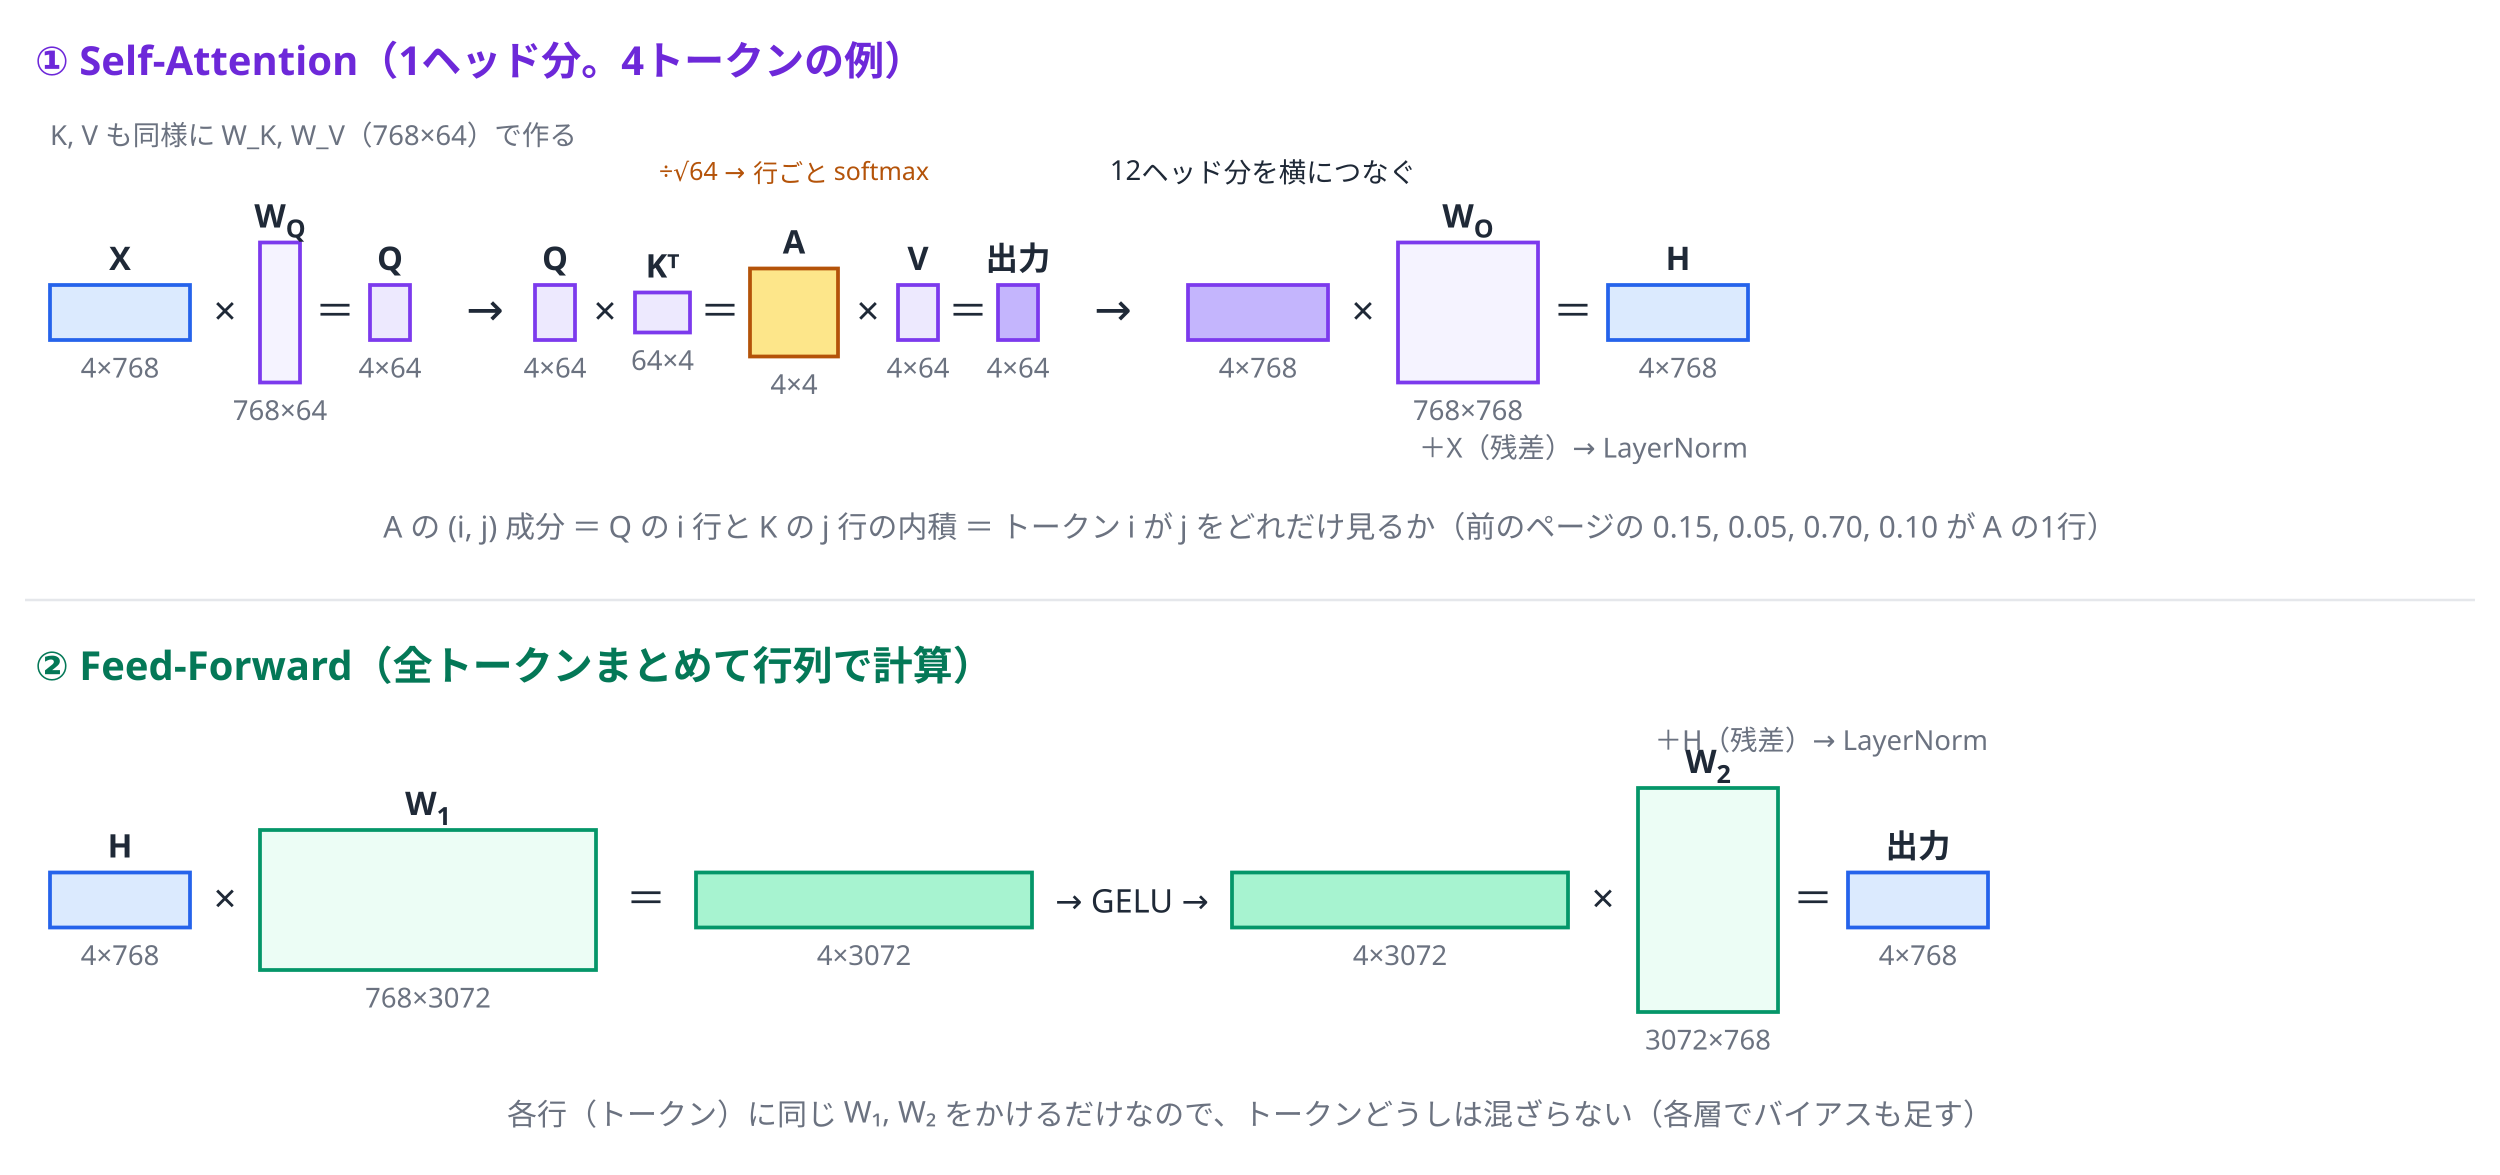
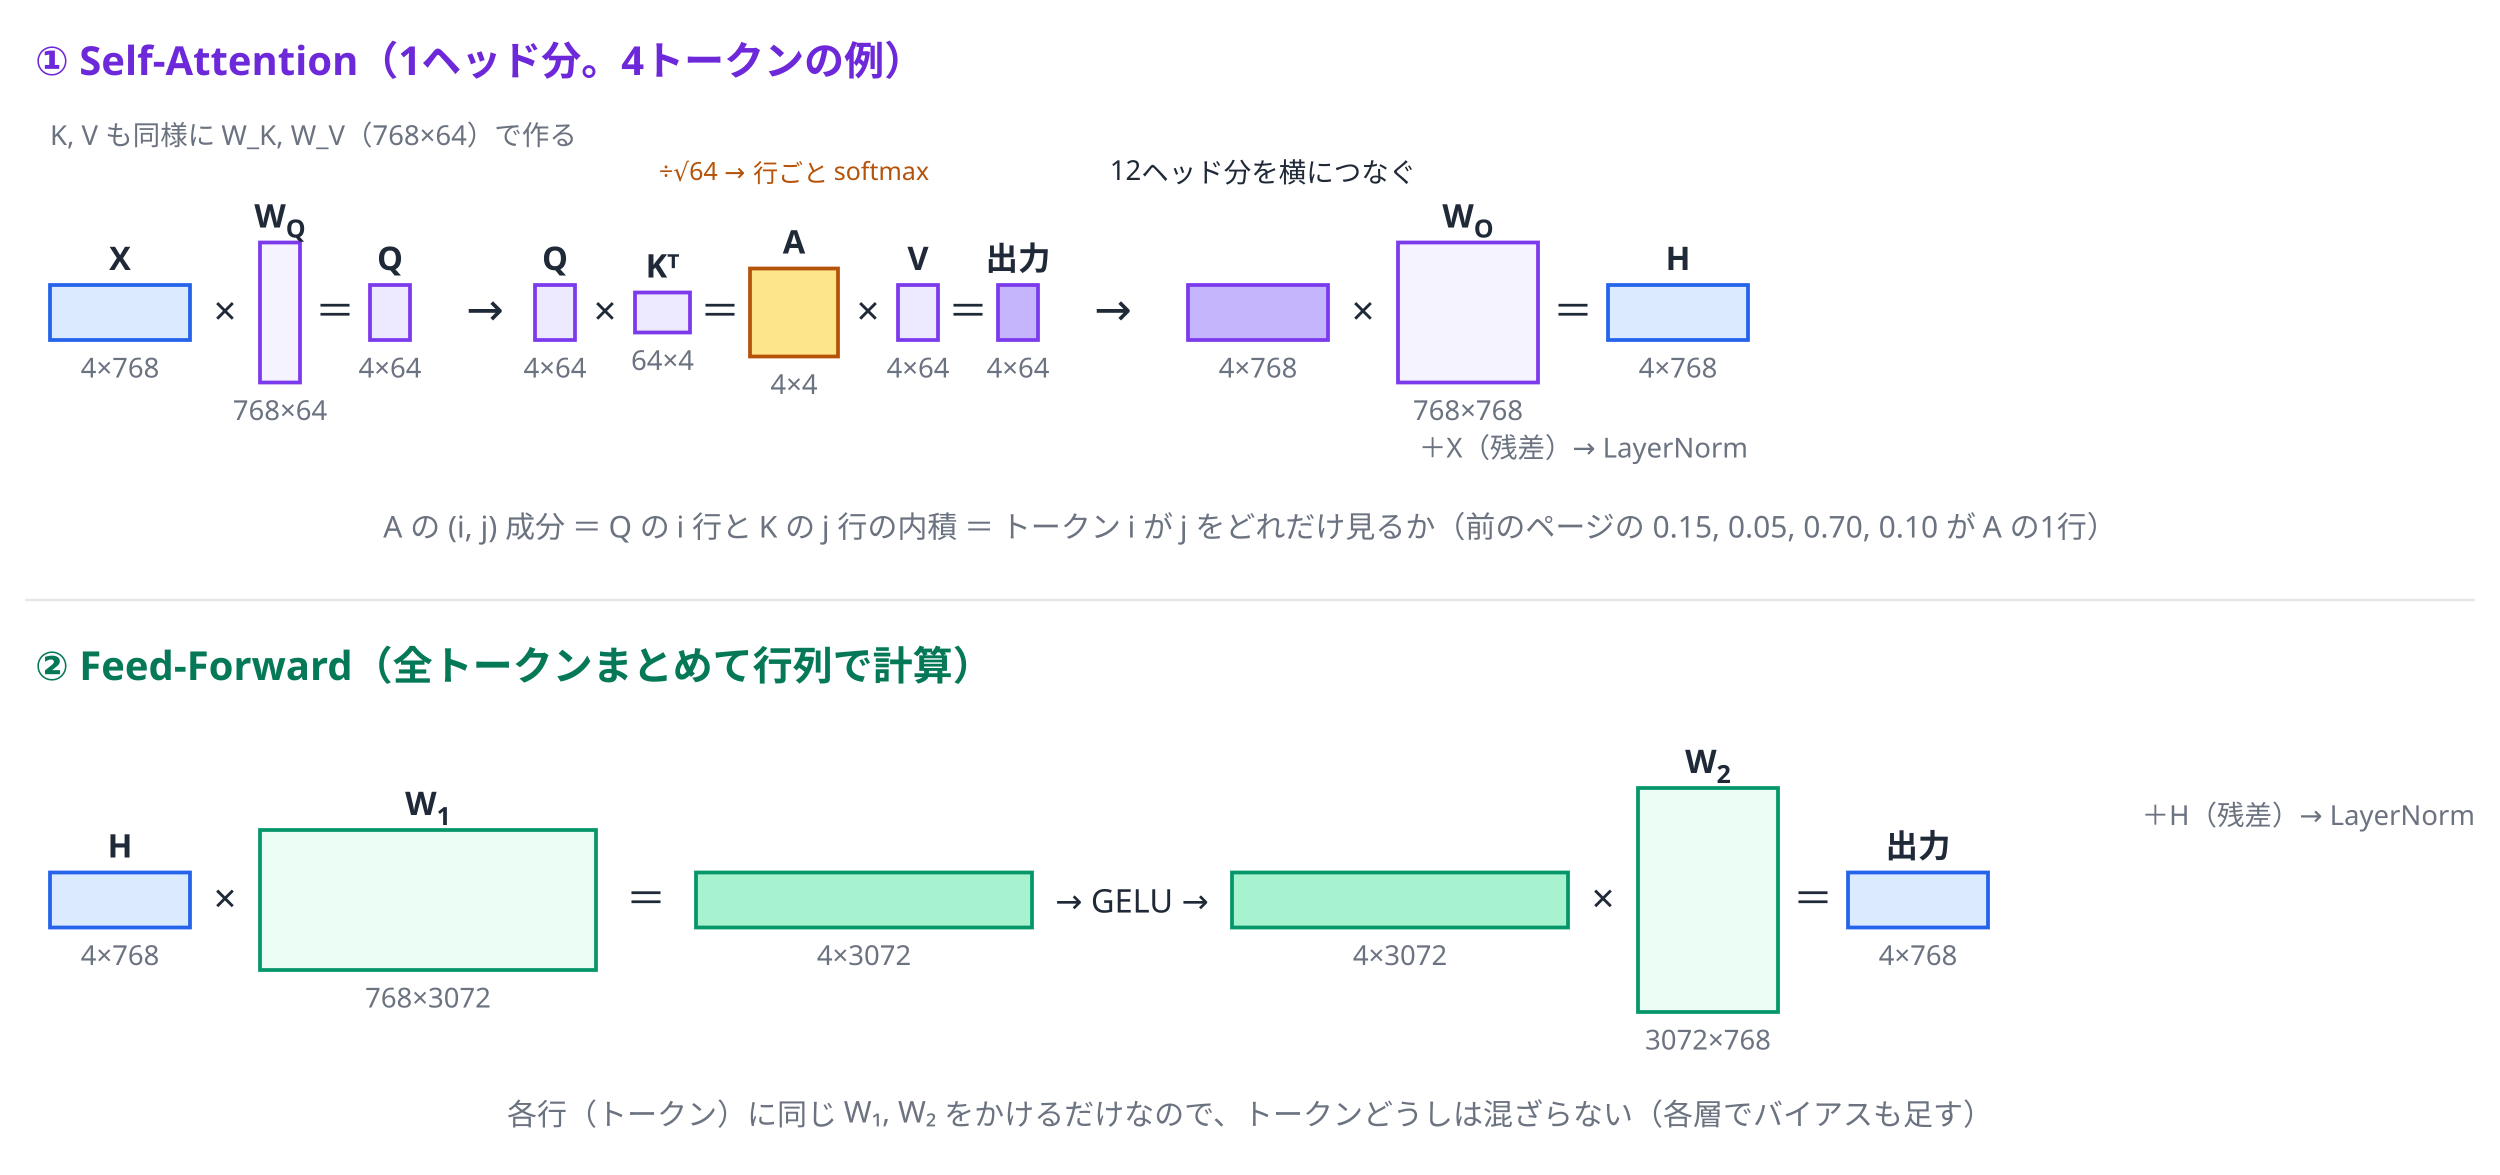
<svg xmlns="http://www.w3.org/2000/svg" viewBox="0 0 1000 470" width="1000" height="470" font-family="Noto Sans JP, sans-serif" font-size="13" fill="#1f2937">
  <rect width="1000" height="470" fill="#fff" />
  <text x="14" y="30" font-size="16" font-weight="bold" fill="#6d28d9">① Self-Attention（1ヘッド分。4トークンの例）</text>
  <rect x="20" y="114.0" width="56" height="22" fill="#dbeafe" stroke="#2563eb" stroke-width="1.5" />
  <text x="48.0" y="108.0" text-anchor="middle" font-weight="bold" font-size="13">X</text>
  <text x="48.0" y="151.0" text-anchor="middle" font-size="11" fill="#6b7280">4×768</text>
  <text x="90" y="130" text-anchor="middle" font-size="16">×</text>
  <rect x="104" y="97.0" width="16" height="56" fill="#f5f3ff" stroke="#7c3aed" stroke-width="1.5" />
  <text x="112.0" y="91.0" text-anchor="middle" font-weight="bold" font-size="13">W<tspan dy="4" font-size="10">Q</tspan>
  </text>
  <text x="112.0" y="168.0" text-anchor="middle" font-size="11" fill="#6b7280">768×64</text>
  <text x="134" y="130" text-anchor="middle" font-size="16">＝</text>
  <rect x="148" y="114.0" width="16" height="22" fill="#ede9fe" stroke="#7c3aed" stroke-width="1.5" />
  <text x="156.0" y="108.0" text-anchor="middle" font-weight="bold" font-size="13">Q</text>
  <text x="156.0" y="151.0" text-anchor="middle" font-size="11" fill="#6b7280">4×64</text>
  <text x="20" y="58" font-size="11" fill="#6b7280">K, V も同様に W_K, W_V（768×64）で作る</text>
  <text x="194" y="130" text-anchor="middle" font-size="18">→</text>
  <rect x="214" y="114.0" width="16" height="22" fill="#ede9fe" stroke="#7c3aed" stroke-width="1.5" />
  <text x="222.0" y="108.0" text-anchor="middle" font-weight="bold" font-size="13">Q</text>
  <text x="222.0" y="151.0" text-anchor="middle" font-size="11" fill="#6b7280">4×64</text>
  <text x="242" y="130" text-anchor="middle" font-size="16">×</text>
  <rect x="254" y="117.0" width="22" height="16" fill="#ede9fe" stroke="#7c3aed" stroke-width="1.5" />
  <text x="265.0" y="111.0" text-anchor="middle" font-weight="bold" font-size="13">Kᵀ</text>
  <text x="265.0" y="148.0" text-anchor="middle" font-size="11" fill="#6b7280">64×4</text>
  <text x="288" y="130" text-anchor="middle" font-size="16">＝</text>
  <rect x="300" y="107.4" width="35.2" height="35.2" fill="#fde68a" stroke="#b45309" stroke-width="1.5" />
  <text x="317.6" y="101.4" text-anchor="middle" font-weight="bold" font-size="13">A</text>
  <text x="317.6" y="157.6" text-anchor="middle" font-size="11" fill="#6b7280">4×4</text>
  <text x="317.6" y="72" text-anchor="middle" font-size="10" fill="#b45309">÷√64 → 行ごと softmax</text>
  <text x="347.2" y="130" text-anchor="middle" font-size="16">×</text>
  <rect x="359.2" y="114.0" width="16" height="22" fill="#ede9fe" stroke="#7c3aed" stroke-width="1.5" />
  <text x="367.2" y="108.0" text-anchor="middle" font-weight="bold" font-size="13">V</text>
  <text x="367.2" y="151.0" text-anchor="middle" font-size="11" fill="#6b7280">4×64</text>
  <text x="387.2" y="130" text-anchor="middle" font-size="16">＝</text>
  <rect x="399.2" y="114.0" width="16" height="22" fill="#c4b5fd" stroke="#7c3aed" stroke-width="1.5" />
  <text x="407.2" y="108.0" text-anchor="middle" font-weight="bold" font-size="13">出力</text>
  <text x="407.2" y="151.0" text-anchor="middle" font-size="11" fill="#6b7280">4×64</text>
  <text x="445.2" y="130" text-anchor="middle" font-size="18">→</text>
  <text x="505.2" y="72" text-anchor="middle" font-size="11">12ヘッド分を横につなぐ</text>
  <rect x="475.2" y="114.0" width="56" height="22" fill="#c4b5fd" stroke="#7c3aed" stroke-width="1.5" />
  <text x="503.2" y="151.0" text-anchor="middle" font-size="11" fill="#6b7280">4×768</text>
  <text x="545.2" y="130" text-anchor="middle" font-size="16">×</text>
  <rect x="559.2" y="97.0" width="56" height="56" fill="#f5f3ff" stroke="#7c3aed" stroke-width="1.5" />
  <text x="587.2" y="91.0" text-anchor="middle" font-weight="bold" font-size="13">W<tspan dy="4" font-size="10">O</tspan>
  </text>
  <text x="587.2" y="168.0" text-anchor="middle" font-size="11" fill="#6b7280">768×768</text>
  <text x="629.2" y="130" text-anchor="middle" font-size="16">＝</text>
  <rect x="643.2" y="114.0" width="56" height="22" fill="#dbeafe" stroke="#2563eb" stroke-width="1.5" />
  <text x="671.2" y="108.0" text-anchor="middle" font-weight="bold" font-size="13">H</text>
  <text x="671.2" y="151.0" text-anchor="middle" font-size="11" fill="#6b7280">4×768</text>
  <text x="699.2" y="183" text-anchor="end" font-size="11" fill="#6b7280">＋X（残差）→ LayerNorm</text>
  <text x="500" y="215" text-anchor="middle" font-size="12" fill="#6b7280">A の (i, j) 成分 ＝ Q の i 行と K の j 行の内積 ＝ トークン i が j をどれだけ見るか（前のページの 0.15, 0.05, 0.70, 0.10 が A の1行）</text>
  <line x1="10" y1="240" x2="990" y2="240" stroke="#e5e7eb" />
  <text x="14" y="272" font-size="16" font-weight="bold" fill="#047857">② Feed-Forward（全トークンまとめて行列で計算）</text>
  <rect x="20" y="349.0" width="56" height="22" fill="#dbeafe" stroke="#2563eb" stroke-width="1.5" />
  <text x="48.0" y="343.0" text-anchor="middle" font-weight="bold" font-size="13">H</text>
  <text x="48.0" y="386.0" text-anchor="middle" font-size="11" fill="#6b7280">4×768</text>
  <text x="90" y="365" text-anchor="middle" font-size="16">×</text>
  <rect x="104" y="332.0" width="134.4" height="56" fill="#ecfdf5" stroke="#059669" stroke-width="1.5" />
  <text x="171.2" y="326.0" text-anchor="middle" font-weight="bold" font-size="13">W<tspan dy="4" font-size="10">1</tspan>
  </text>
  <text x="171.2" y="403.0" text-anchor="middle" font-size="11" fill="#6b7280">768×3072</text>
  <text x="258.4" y="365" text-anchor="middle" font-size="16">＝</text>
  <rect x="278.4" y="349.0" width="134.4" height="22" fill="#a7f3d0" stroke="#059669" stroke-width="1.5" />
  <text x="345.6" y="386.0" text-anchor="middle" font-size="11" fill="#6b7280">4×3072</text>
  <text x="452.8" y="365" text-anchor="middle" font-size="13">→ GELU →</text>
  <rect x="492.8" y="349.0" width="134.4" height="22" fill="#a7f3d0" stroke="#059669" stroke-width="1.5" />
  <text x="560.0" y="386.0" text-anchor="middle" font-size="11" fill="#6b7280">4×3072</text>
  <text x="641.2" y="365" text-anchor="middle" font-size="16">×</text>
  <rect x="655.2" y="315.2" width="56" height="89.6" fill="#ecfdf5" stroke="#059669" stroke-width="1.5" />
  <text x="683.2" y="309.2" text-anchor="middle" font-weight="bold" font-size="13">W<tspan dy="4" font-size="10">2</tspan>
  </text>
  <text x="683.2" y="419.8" text-anchor="middle" font-size="11" fill="#6b7280">3072×768</text>
  <text x="725.2" y="365" text-anchor="middle" font-size="16">＝</text>
  <rect x="739.2" y="349.0" width="56" height="22" fill="#dbeafe" stroke="#2563eb" stroke-width="1.5" />
  <text x="767.2" y="343.0" text-anchor="middle" font-weight="bold" font-size="13">出力</text>
  <text x="767.2" y="386.0" text-anchor="middle" font-size="11" fill="#6b7280">4×768</text>
-   <text x="795.2" y="300" text-anchor="end" font-size="11" fill="#6b7280">＋H（残差）→ LayerNorm</text>
+   <text x="990" y="330" text-anchor="end" font-size="11" fill="#6b7280">＋H（残差）→ LayerNorm</text>
  <text x="500" y="450" text-anchor="middle" font-size="12" fill="#6b7280">各行（トークン）に同じ W₁, W₂ をかけるだけなので、トークンどうしは混ざらない（各層でバイアスも足す）</text>
</svg>
